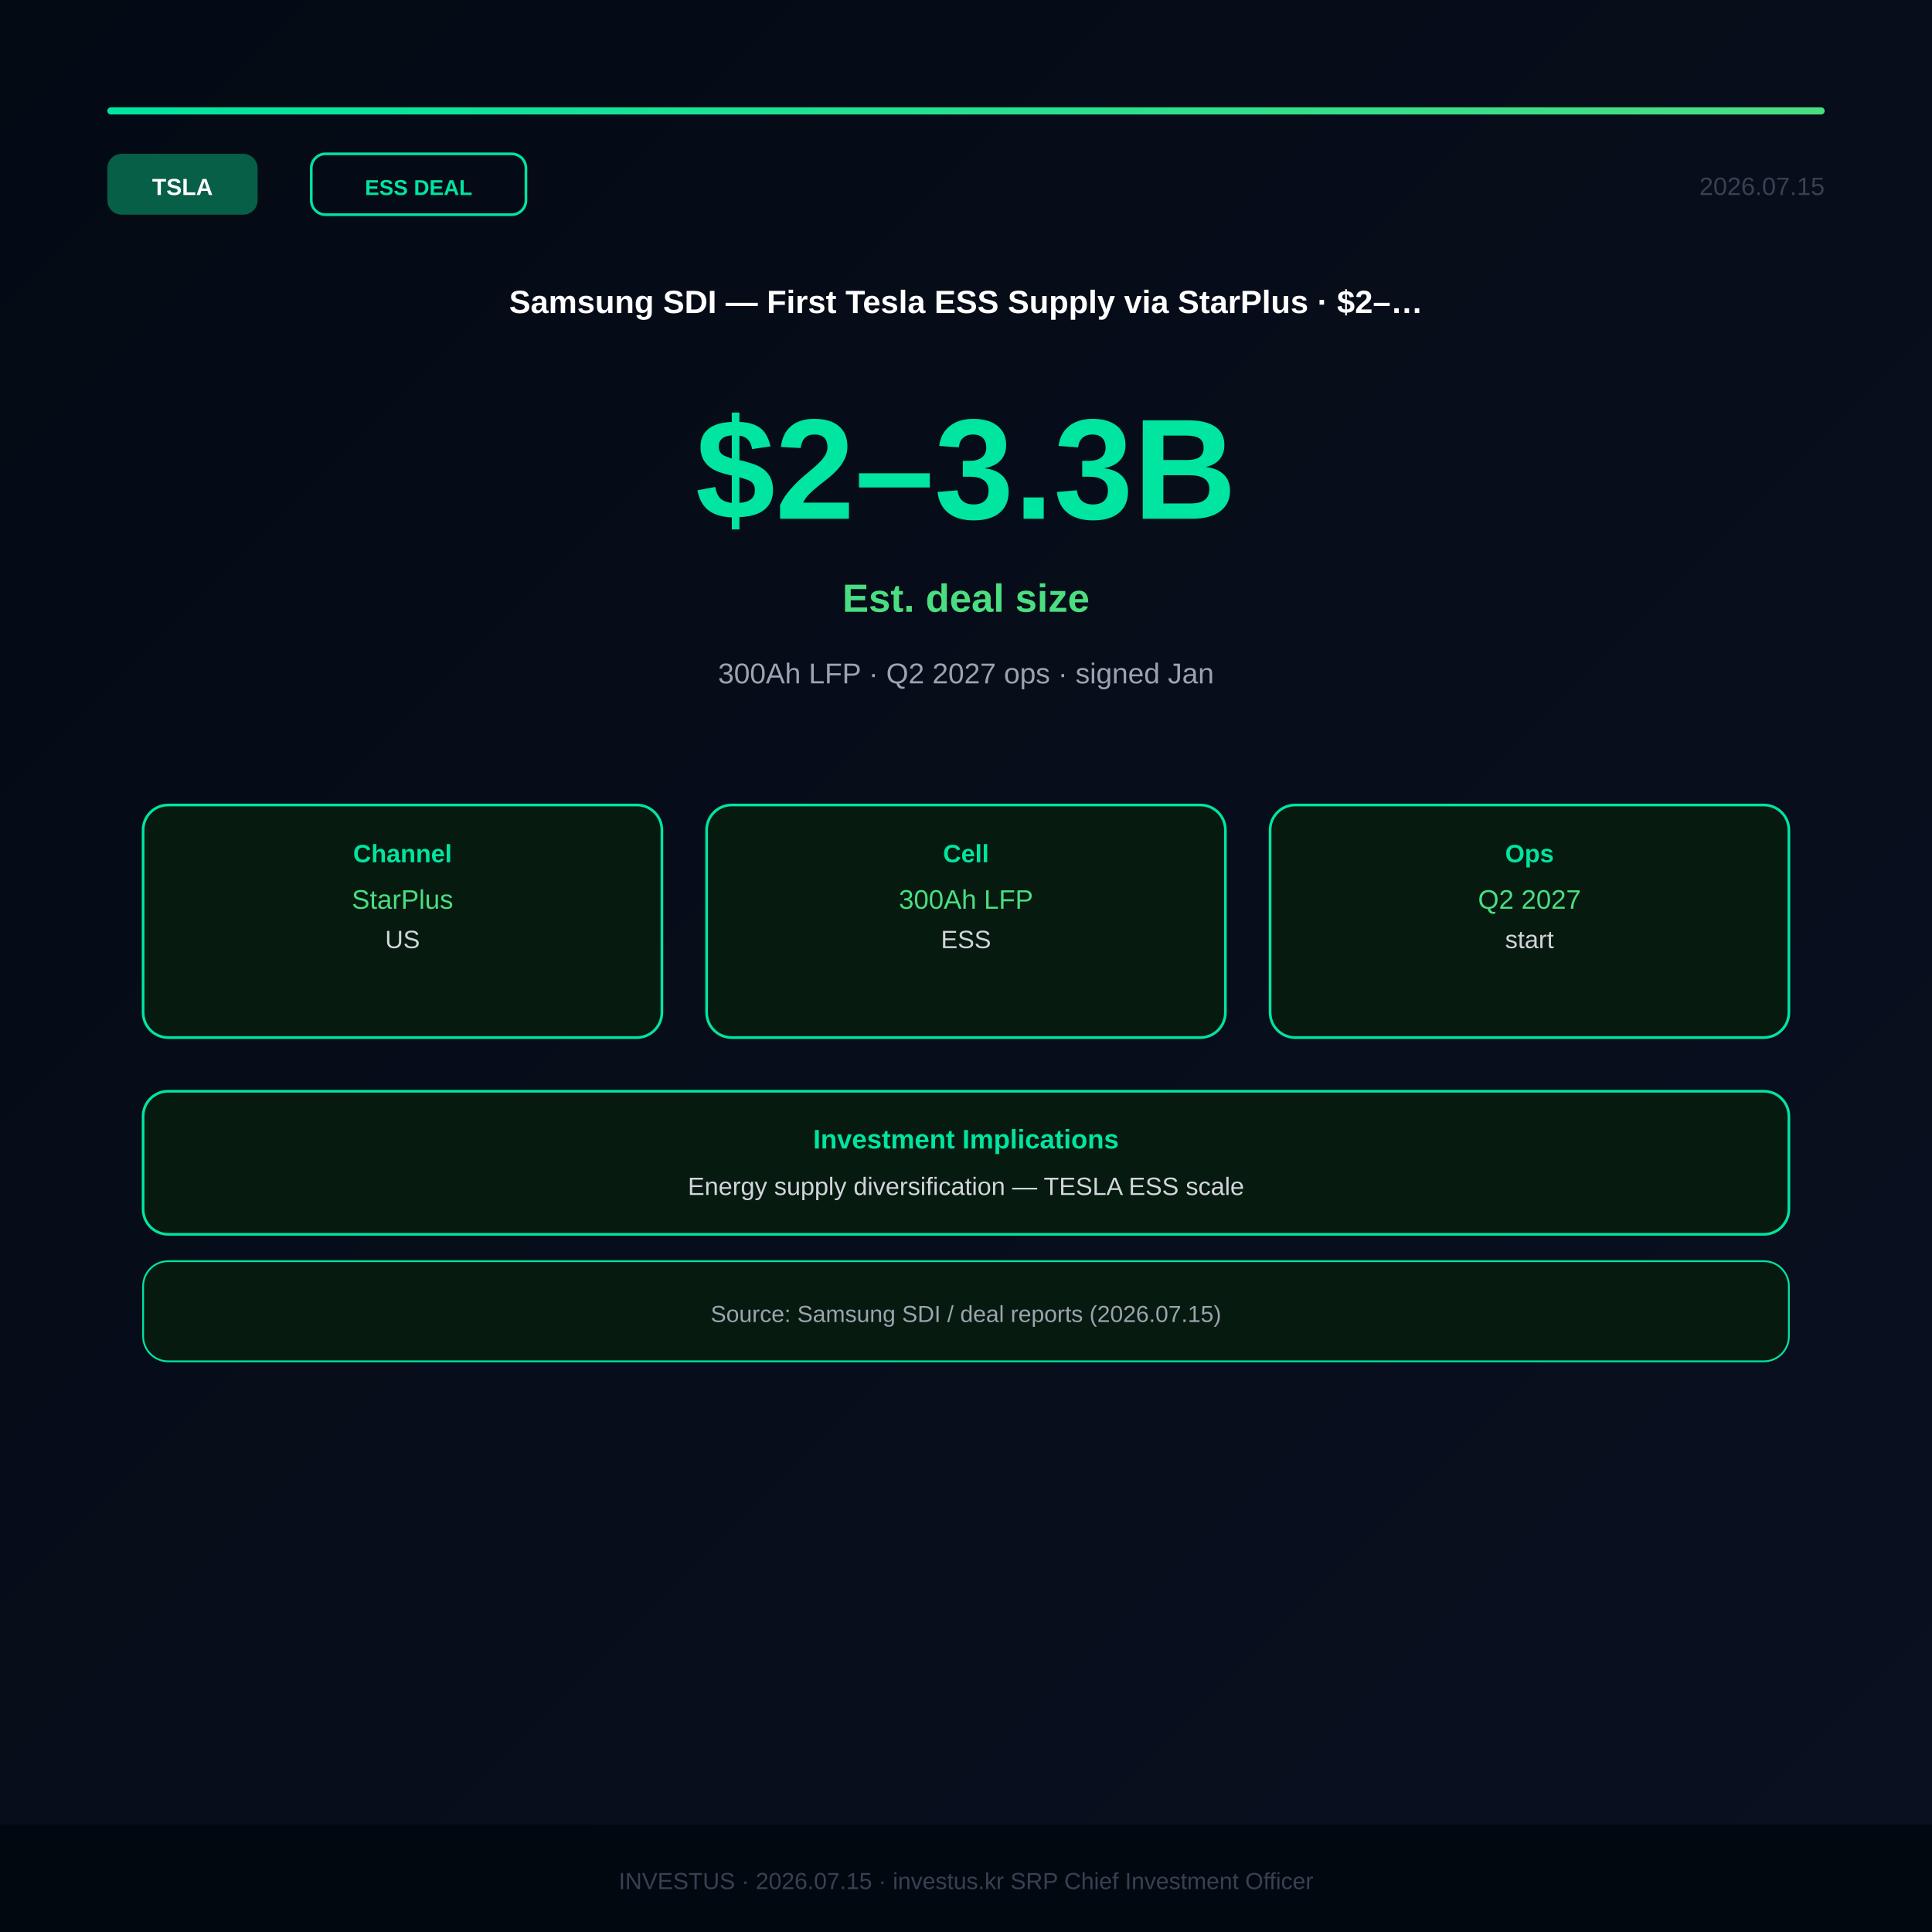
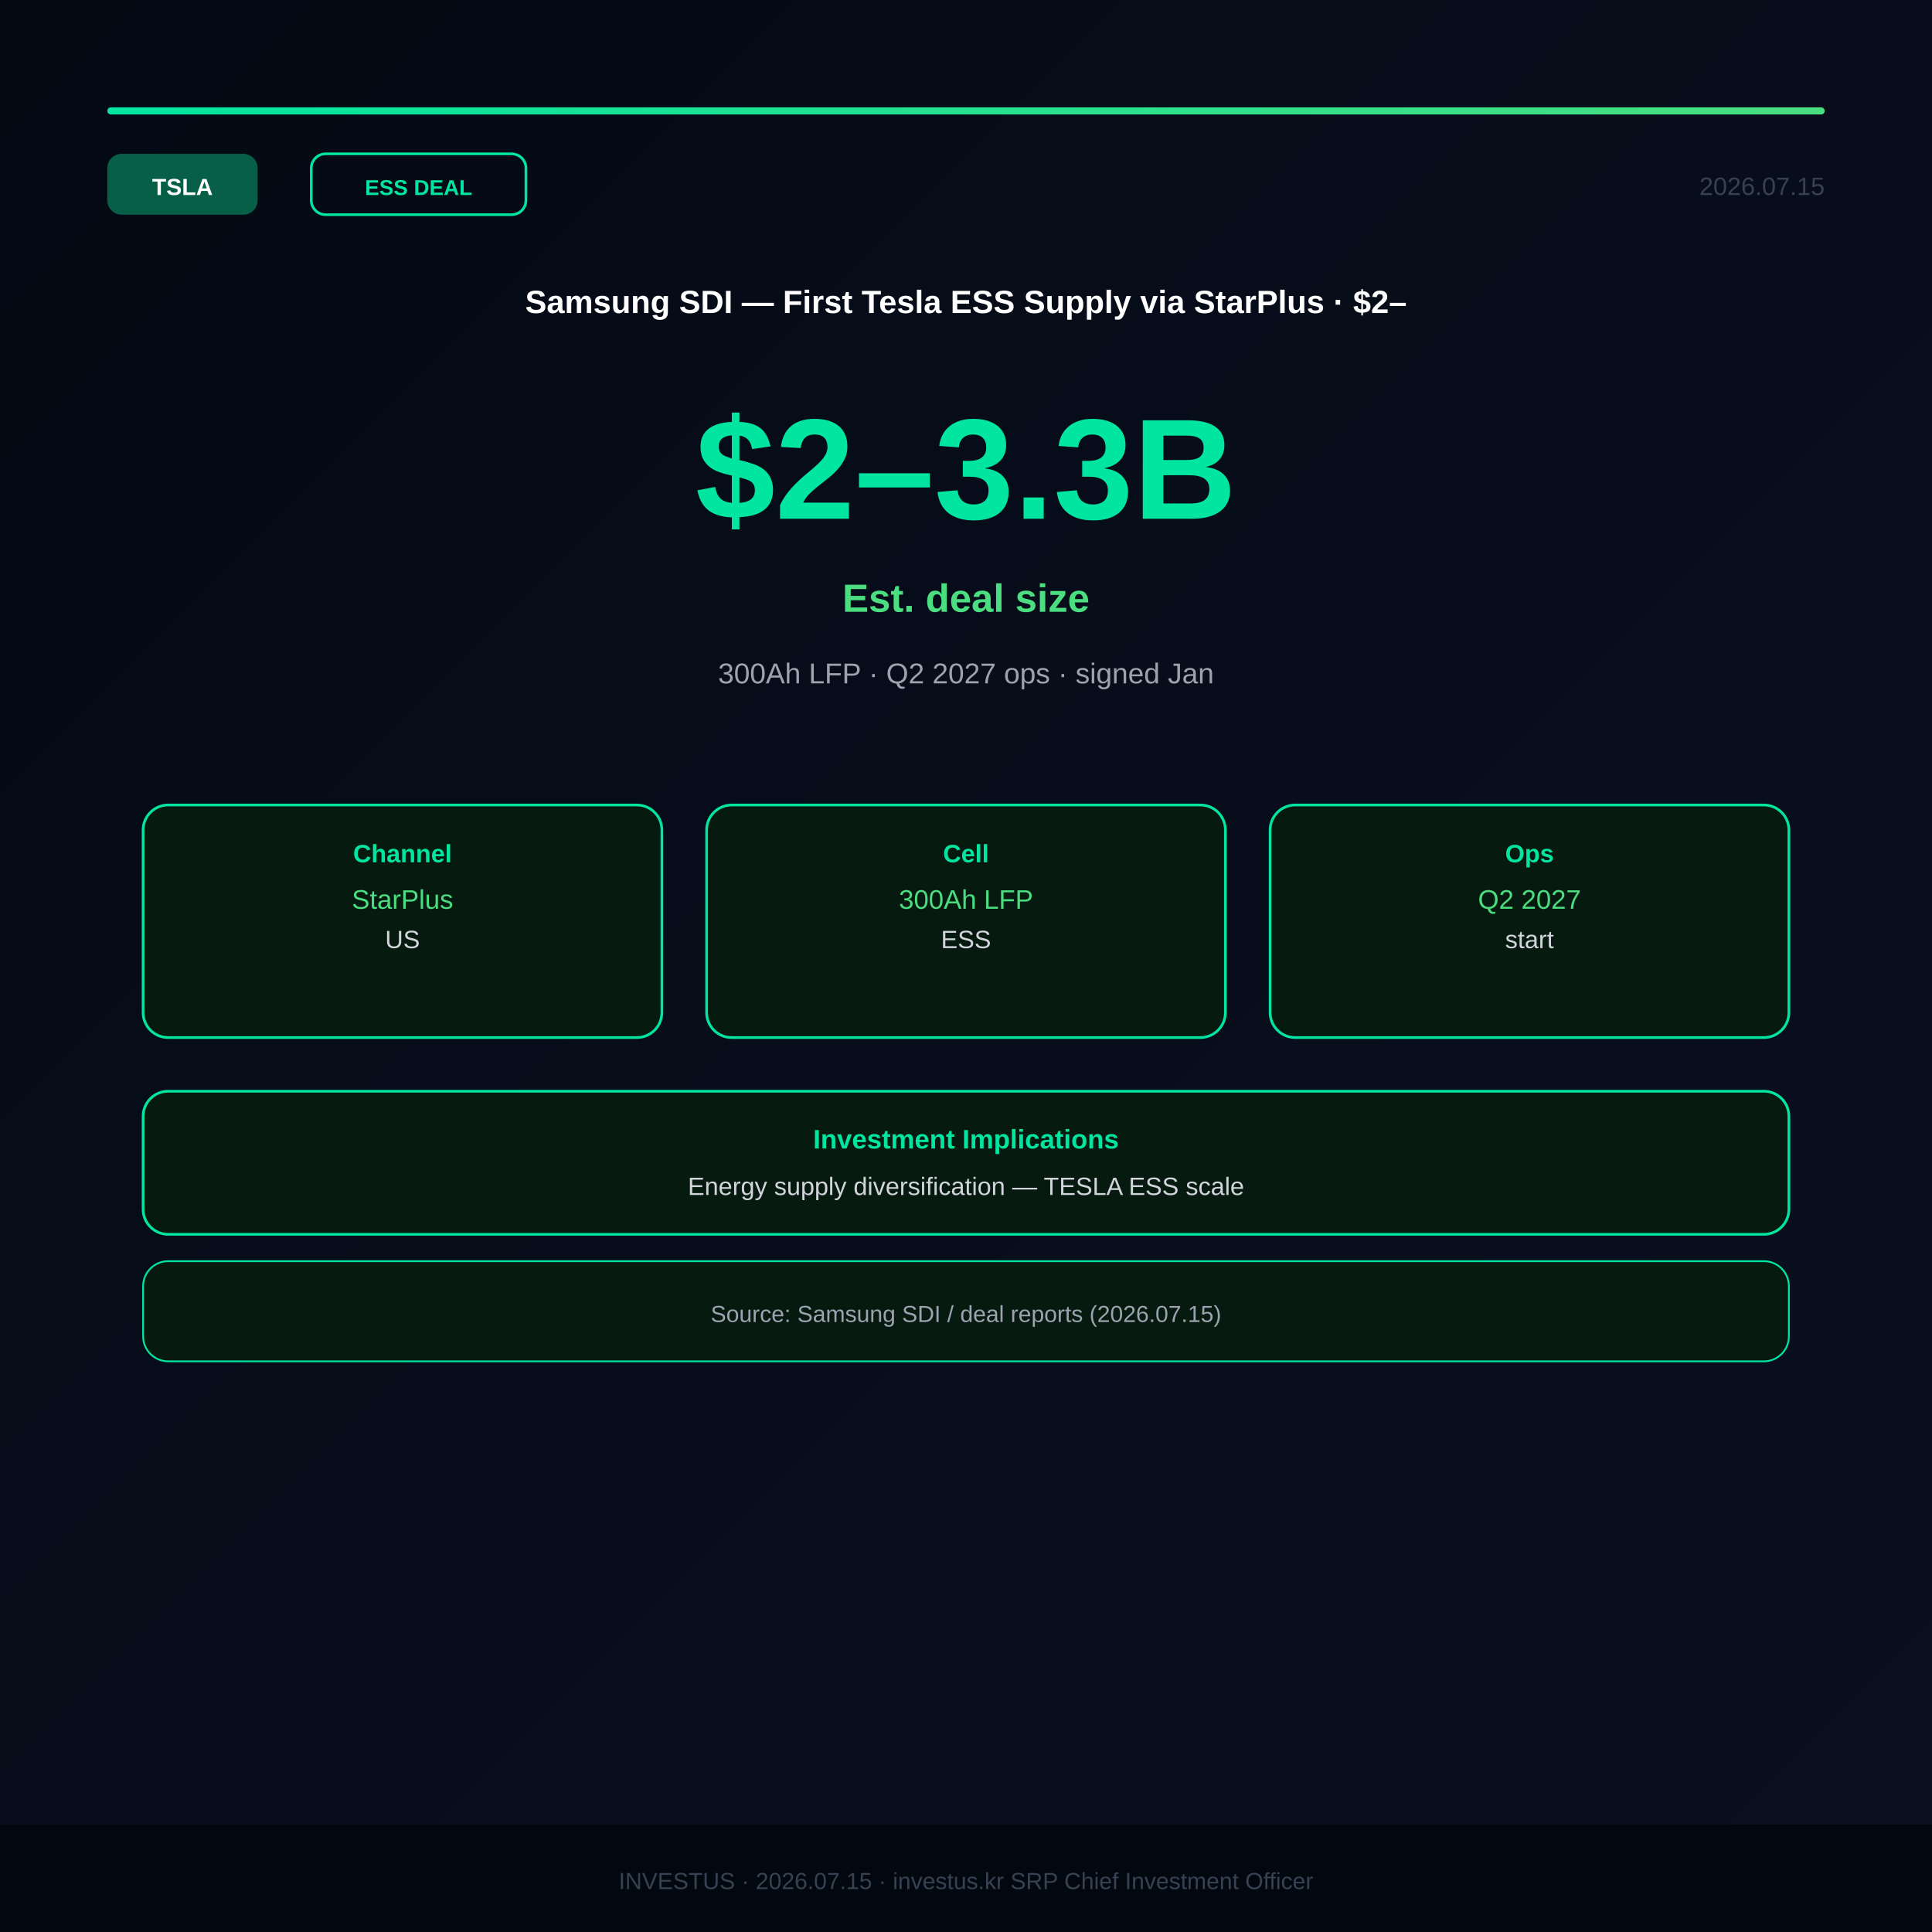
<svg xmlns="http://www.w3.org/2000/svg" viewBox="0 0 1080 1080" width="1080" height="1080">
  <defs>
    <linearGradient id="bg" x1="0%" y1="0%" x2="100%" y2="100%">
      <stop offset="0%" style="stop-color:#040a14" />
      <stop offset="100%" style="stop-color:#0a1020" />
    </linearGradient>
    <linearGradient id="grad" x1="0%" y1="0%" x2="100%" y2="0%">
      <stop offset="0%" style="stop-color:#00e5a0" />
      <stop offset="100%" style="stop-color:#4ade80" />
    </linearGradient>
  </defs>
  <rect width="1080" height="1080" fill="url(#bg)" />
  <rect x="60" y="60" width="960" height="4" fill="url(#grad)" rx="2" />
  <rect x="60" y="86" width="84" height="34" rx="8" fill="#065f46" />
  <text x="102.0" y="109" font-family="Arial Black, Arial" font-weight="900" font-size="13" fill="#ffffff" text-anchor="middle">TSLA</text>
  <rect x="174" y="86" width="120" height="34" rx="8" fill="none" stroke="#00e5a0" stroke-width="1.5" />
  <text x="234.0" y="109" font-family="Arial, sans-serif" font-weight="700" font-size="12" fill="#00e5a0" text-anchor="middle">ESS DEAL</text>
  <text x="1020" y="109" font-family="Arial, sans-serif" font-size="14" fill="#374151" text-anchor="end">2026.07.15</text>
-   <text x="540" y="175" font-family="Arial Black, Arial" font-weight="900" font-size="18" fill="#ffffff" text-anchor="middle">Samsung SDI — First Tesla ESS Supply via StarPlus · $2–…</text>
+   <text x="540" y="175" font-family="Arial Black, Arial" font-weight="900" font-size="18" fill="#ffffff" text-anchor="middle">Samsung SDI — First Tesla ESS Supply via StarPlus · $2–</text>
  <text x="540" y="290" font-family="Arial Black, Arial" font-weight="900" font-size="80" fill="#00e5a0" text-anchor="middle">$2–3.3B</text>
  <text x="540" y="342" font-family="Arial Black, Arial" font-weight="900" font-size="22" fill="#4ade80" text-anchor="middle">Est. deal size</text>
  <text x="540" y="382" font-family="Arial, sans-serif" font-size="16" fill="#9ca3af" text-anchor="middle">300Ah LFP · Q2 2027 ops · signed Jan</text>
  <rect x="80" y="450" width="290" height="130" rx="14" fill="#071a10" stroke="#00e5a0" stroke-width="1.5" />
  <text x="225.0" y="482" font-family="Arial Black, Arial" font-weight="900" font-size="14" fill="#00e5a0" text-anchor="middle">Channel</text>
  <text x="225.0" y="508" font-family="Arial, sans-serif" font-size="15" fill="#4ade80" text-anchor="middle">StarPlus</text>
  <text x="225.0" y="530" font-family="Arial, sans-serif" font-size="14" fill="#d1d5db" text-anchor="middle">US</text>
  <rect x="395" y="450" width="290" height="130" rx="14" fill="#071a10" stroke="#00e5a0" stroke-width="1.5" />
  <text x="540.0" y="482" font-family="Arial Black, Arial" font-weight="900" font-size="14" fill="#00e5a0" text-anchor="middle">Cell</text>
  <text x="540.0" y="508" font-family="Arial, sans-serif" font-size="15" fill="#4ade80" text-anchor="middle">300Ah LFP</text>
  <text x="540.0" y="530" font-family="Arial, sans-serif" font-size="14" fill="#d1d5db" text-anchor="middle">ESS</text>
  <rect x="710" y="450" width="290" height="130" rx="14" fill="#071a10" stroke="#00e5a0" stroke-width="1.5" />
  <text x="855.0" y="482" font-family="Arial Black, Arial" font-weight="900" font-size="14" fill="#00e5a0" text-anchor="middle">Ops</text>
  <text x="855.0" y="508" font-family="Arial, sans-serif" font-size="15" fill="#4ade80" text-anchor="middle">Q2 2027</text>
  <text x="855.0" y="530" font-family="Arial, sans-serif" font-size="14" fill="#d1d5db" text-anchor="middle">start</text>
  <rect x="80" y="610" width="920" height="80" rx="14" fill="#071a10" stroke="#00e5a0" stroke-width="1.5" />
  <text x="540" y="642" font-family="Arial Black, Arial" font-weight="900" font-size="15" fill="#00e5a0" text-anchor="middle">Investment Implications</text>
  <text x="540" y="668" font-family="Arial, sans-serif" font-size="14" fill="#d1d5db" text-anchor="middle">Energy supply diversification — TESLA ESS scale</text>
  <rect x="80" y="705" width="920" height="56" rx="14" fill="#071a10" stroke="#00e5a0" stroke-width="1" />
  <text x="540" y="739" font-family="Arial, sans-serif" font-size="13" fill="#9ca3af" text-anchor="middle">Source: Samsung SDI / deal reports (2026.07.15)</text>
  <rect x="0" y="1020" width="1080" height="60" fill="#020810" />
  <text x="540" y="1056" font-family="Arial, sans-serif" font-size="13" fill="#374151" text-anchor="middle">INVESTUS · 2026.07.15 · investus.kr SRP Chief Investment Officer</text>
</svg>
